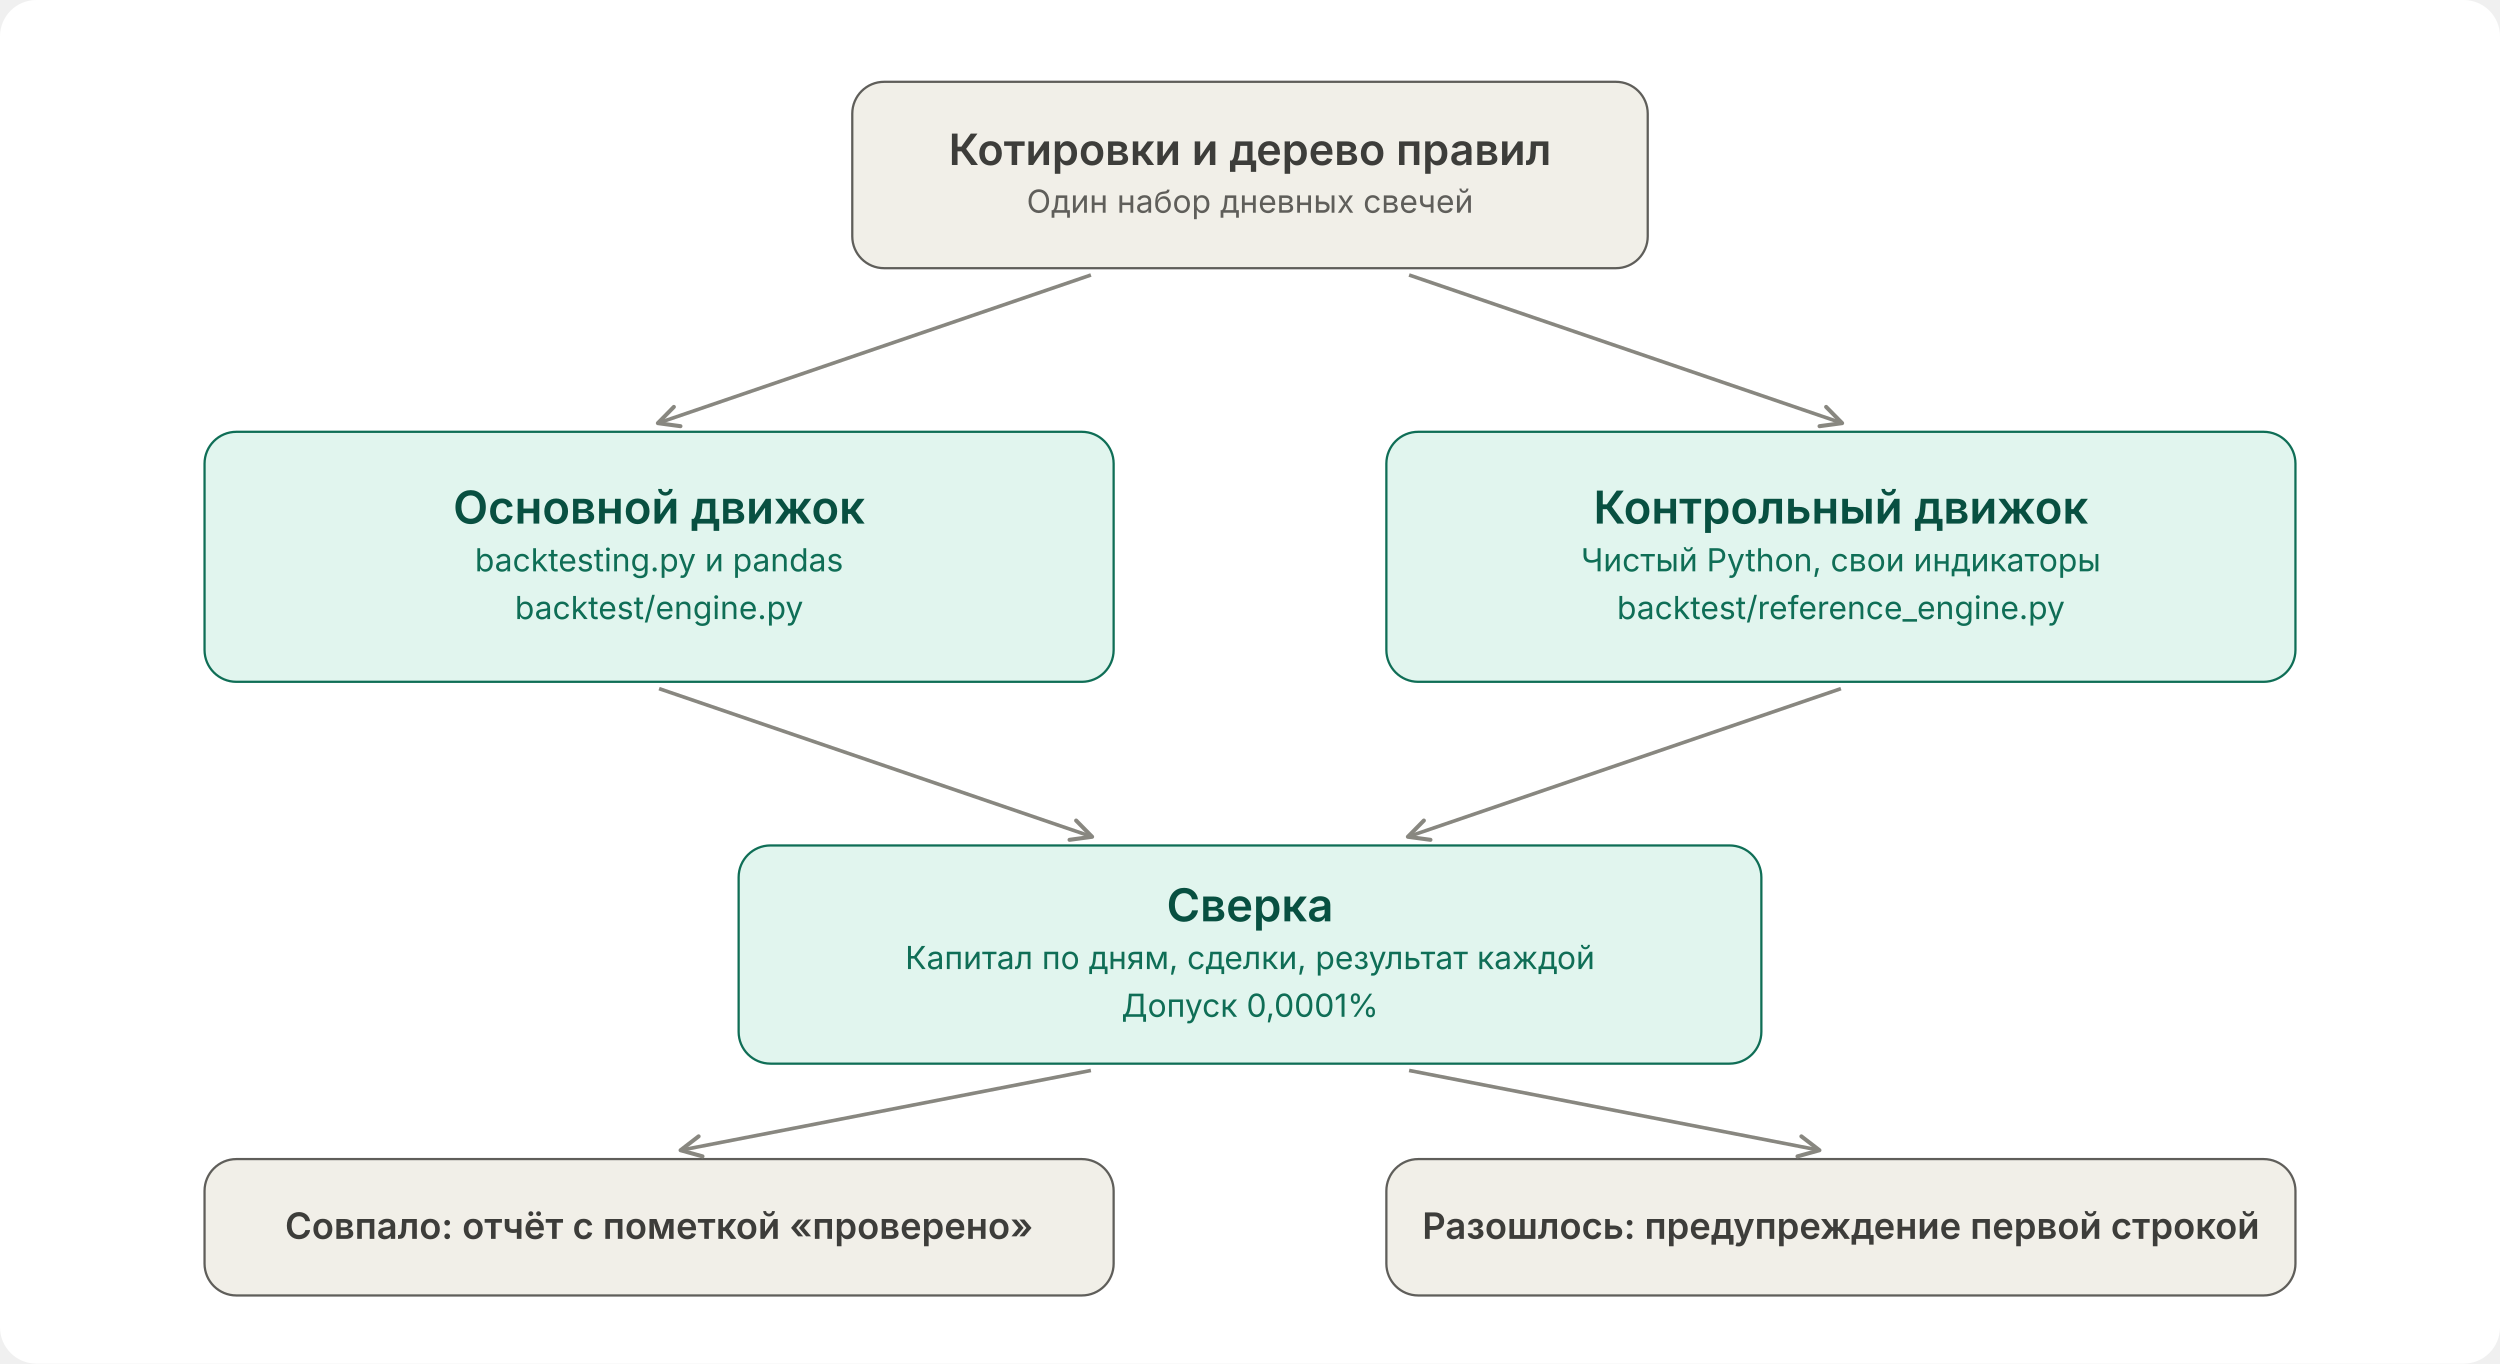
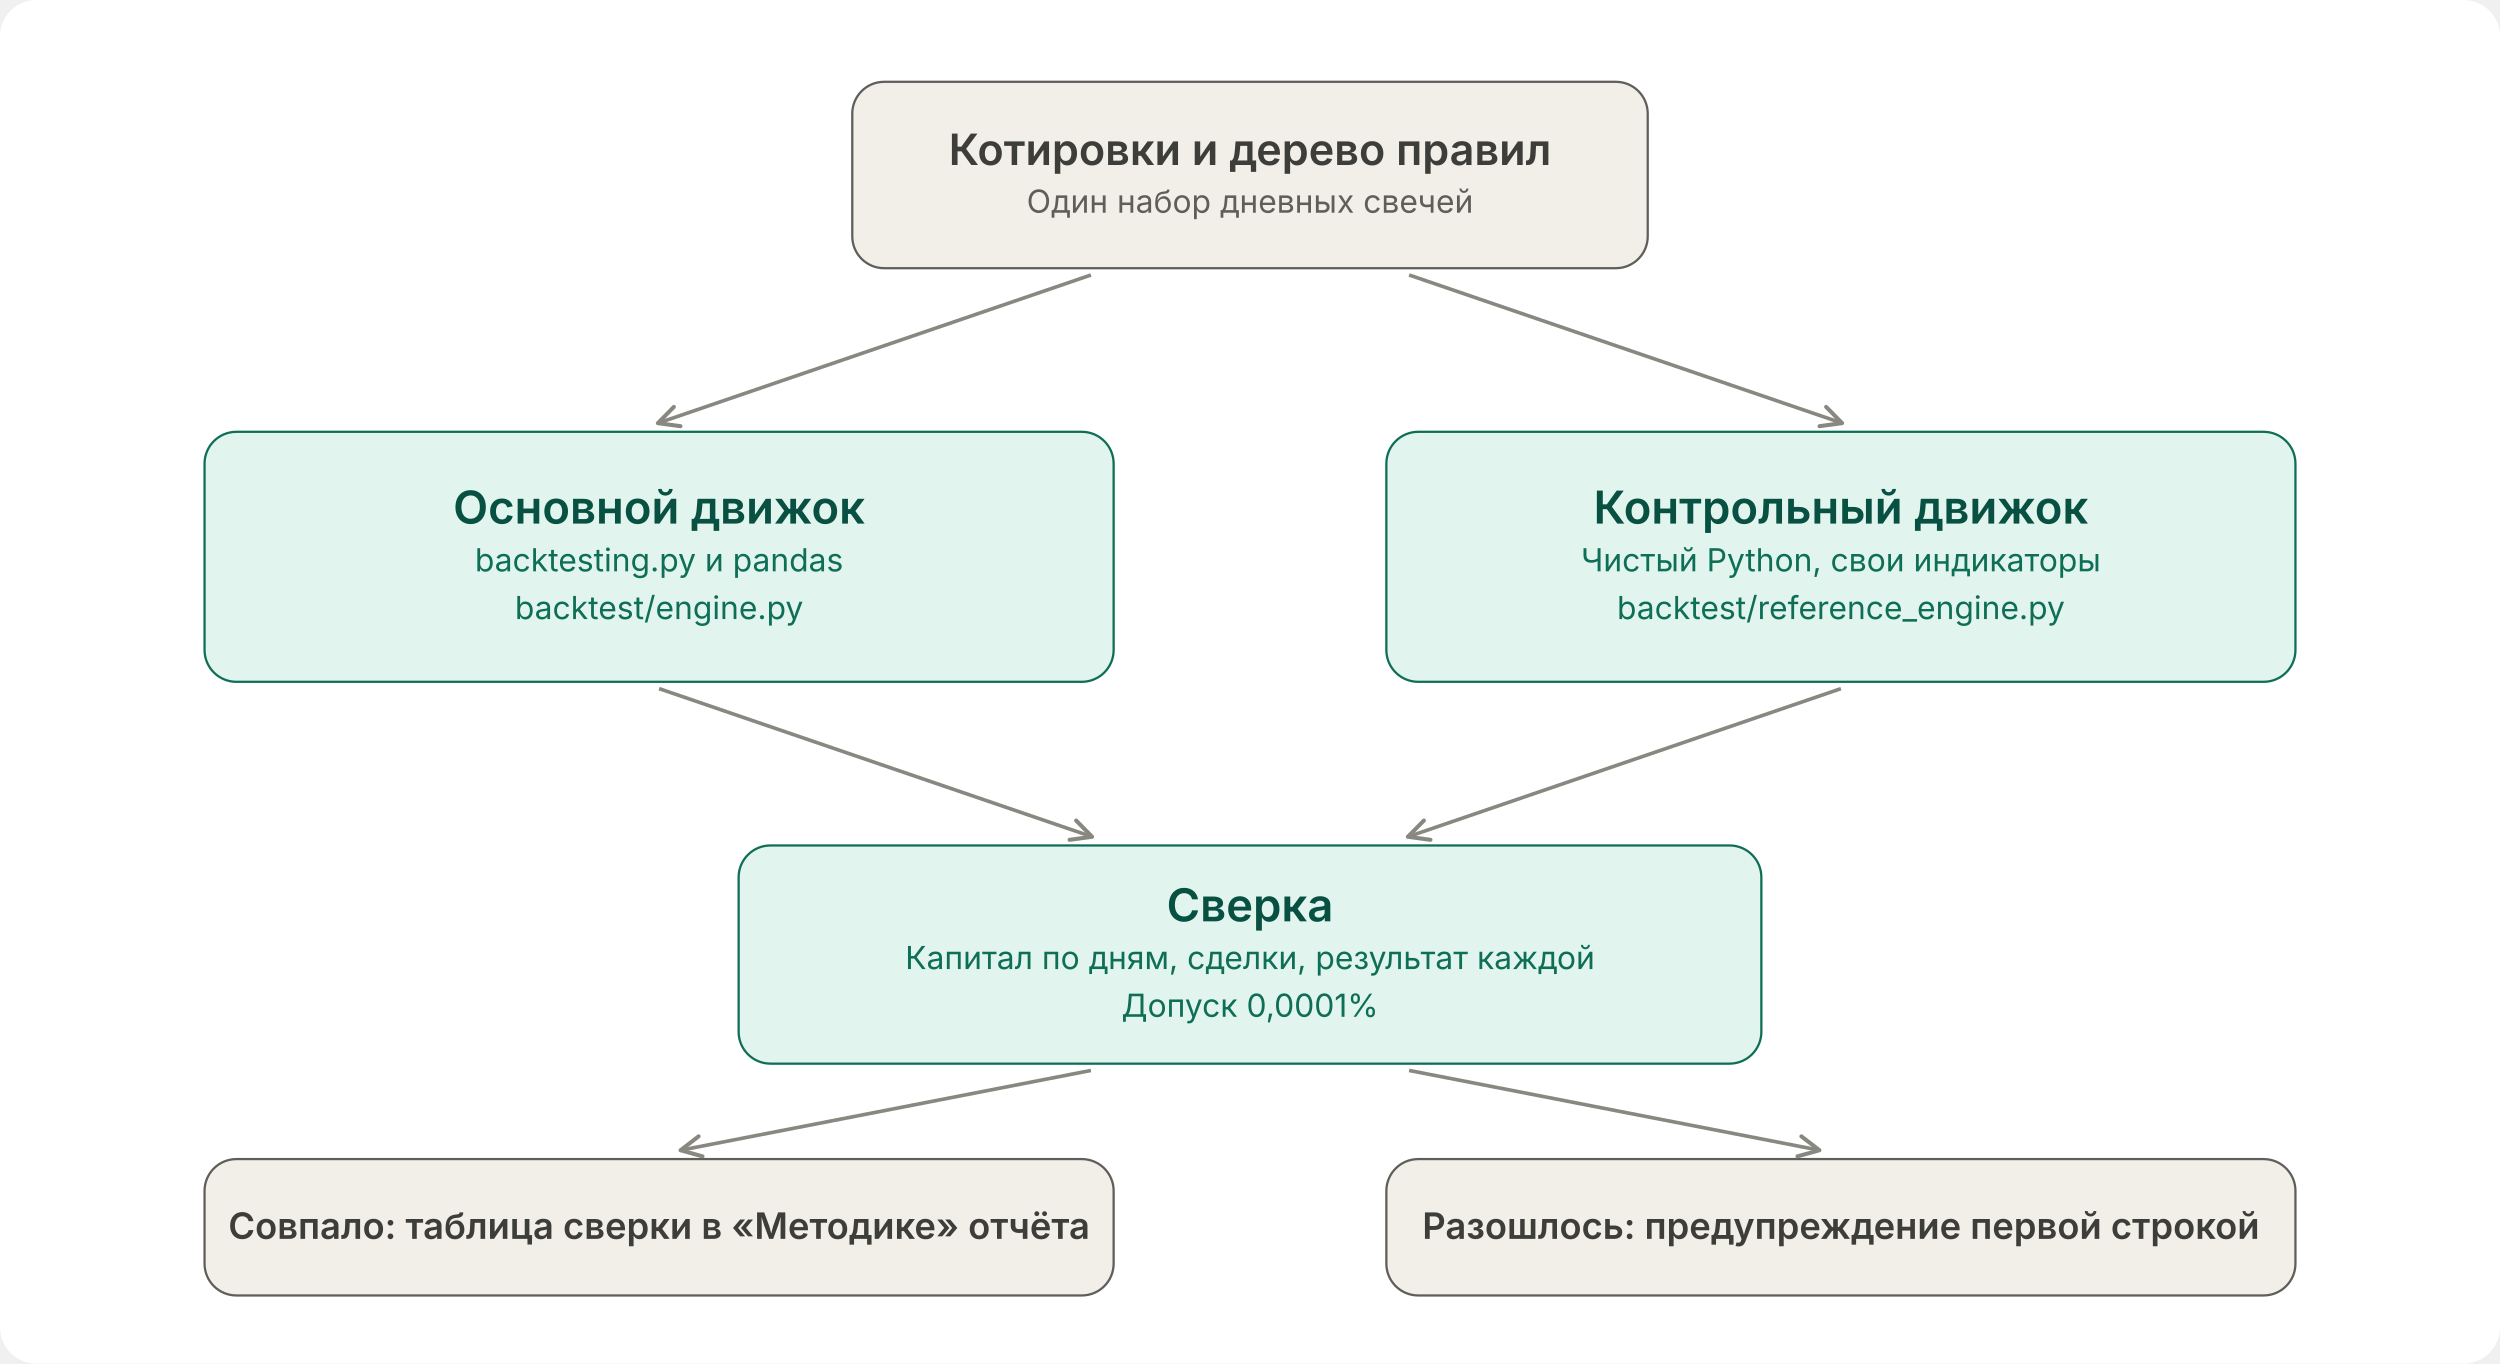
<svg xmlns="http://www.w3.org/2000/svg" viewBox="0 0 1100 600" width="1100" font-family="Inter, -apple-system, 'Segoe UI', Roboto, 'Helvetica Neue', Arial, sans-serif">
  <defs>
    <marker id="a" viewBox="0 0 10 10" refX="8.5" refY="5" markerWidth="7" markerHeight="7" orient="auto-start-reverse">
      <path d="M1,1 L9,5 L1,9" fill="none" stroke="#888780" stroke-width="1.6" stroke-linecap="round" stroke-linejoin="round" />
    </marker>
  </defs>
  <rect width="1100" height="600" rx="16" fill="#FFFFFF" />
  <rect x="375" y="36" width="350" height="82" rx="14" fill="#F1EFE8" stroke="#5F5E5A" stroke-width="1" />
  <text x="550.0" y="72.6" text-anchor="middle" font-size="19" font-weight="600" fill="#3D3D3A">Котировки и дерево правил</text>
  <text x="550.0" y="93.6" text-anchor="middle" font-size="14" fill="#5F5E5A">Один набор дневных свечей</text>
  <rect x="90" y="190" width="400" height="110" rx="14" fill="#E1F5EE" stroke="#0F6E56" stroke-width="1" />
  <text x="290.0" y="230.4" text-anchor="middle" font-size="20" font-weight="600" fill="#085041">Основной движок</text>
  <text x="290.0" y="251.4" text-anchor="middle" font-size="14" fill="#0F6E56">backtesting.py и pandas</text>
  <text x="290.0" y="272.4" text-anchor="middle" font-size="14" fill="#0F6E56">backtest/engine.py</text>
  <rect x="610" y="190" width="400" height="110" rx="14" fill="#E1F5EE" stroke="#0F6E56" stroke-width="1" />
  <text x="810.0" y="230.4" text-anchor="middle" font-size="20" font-weight="600" fill="#085041">Контрольный движок</text>
  <text x="810.0" y="251.4" text-anchor="middle" font-size="14" fill="#0F6E56">Чистый Python, свои индикаторы</text>
  <text x="810.0" y="272.4" text-anchor="middle" font-size="14" fill="#0F6E56">backtest/reference_engine.py</text>
  <path d="M480,121 L290,186" fill="none" stroke="#888780" stroke-width="1.6" marker-end="url(#a)" stroke-linejoin="round" />
  <path d="M620,121 L810,186" fill="none" stroke="#888780" stroke-width="1.6" marker-end="url(#a)" stroke-linejoin="round" />
  <rect x="325" y="372" width="450" height="96" rx="14" fill="#E1F5EE" stroke="#0F6E56" stroke-width="1" />
  <text x="550.0" y="405.4" text-anchor="middle" font-size="20" font-weight="600" fill="#085041">Сверка</text>
  <text x="550.0" y="426.4" text-anchor="middle" font-size="14" fill="#0F6E56">Капитал по дням, сделки, результат каждой</text>
  <text x="550.0" y="447.4" text-anchor="middle" font-size="14" fill="#0F6E56">Допуск 0,0001%</text>
  <path d="M290,303 L480,368" fill="none" stroke="#888780" stroke-width="1.6" marker-end="url(#a)" stroke-linejoin="round" />
  <path d="M810,303 L620,368" fill="none" stroke="#888780" stroke-width="1.6" marker-end="url(#a)" stroke-linejoin="round" />
  <rect x="90" y="510" width="400" height="60" rx="14" fill="#F1EFE8" stroke="#5F5E5A" stroke-width="1" />
-   <text x="290.0" y="545.1" text-anchor="middle" font-size="16" font-weight="600" fill="#3D3D3A">Совпало: отчёт с пометкой «проверено»</text>
+   <text x="290.0" y="545.1" text-anchor="middle" font-size="16" font-weight="600" fill="#3D3D3A">Совпало: таблица сверки в «Методике» отчёта</text>
  <rect x="610" y="510" width="400" height="60" rx="14" fill="#F1EFE8" stroke="#5F5E5A" stroke-width="1" />
  <text x="810.0" y="545.1" text-anchor="middle" font-size="16" font-weight="600" fill="#3D3D3A">Разошлось: предупреждение первой строкой</text>
  <path d="M480,471 L300,506" fill="none" stroke="#888780" stroke-width="1.6" marker-end="url(#a)" stroke-linejoin="round" />
  <path d="M620,471 L800,506" fill="none" stroke="#888780" stroke-width="1.6" marker-end="url(#a)" stroke-linejoin="round" />
</svg>
